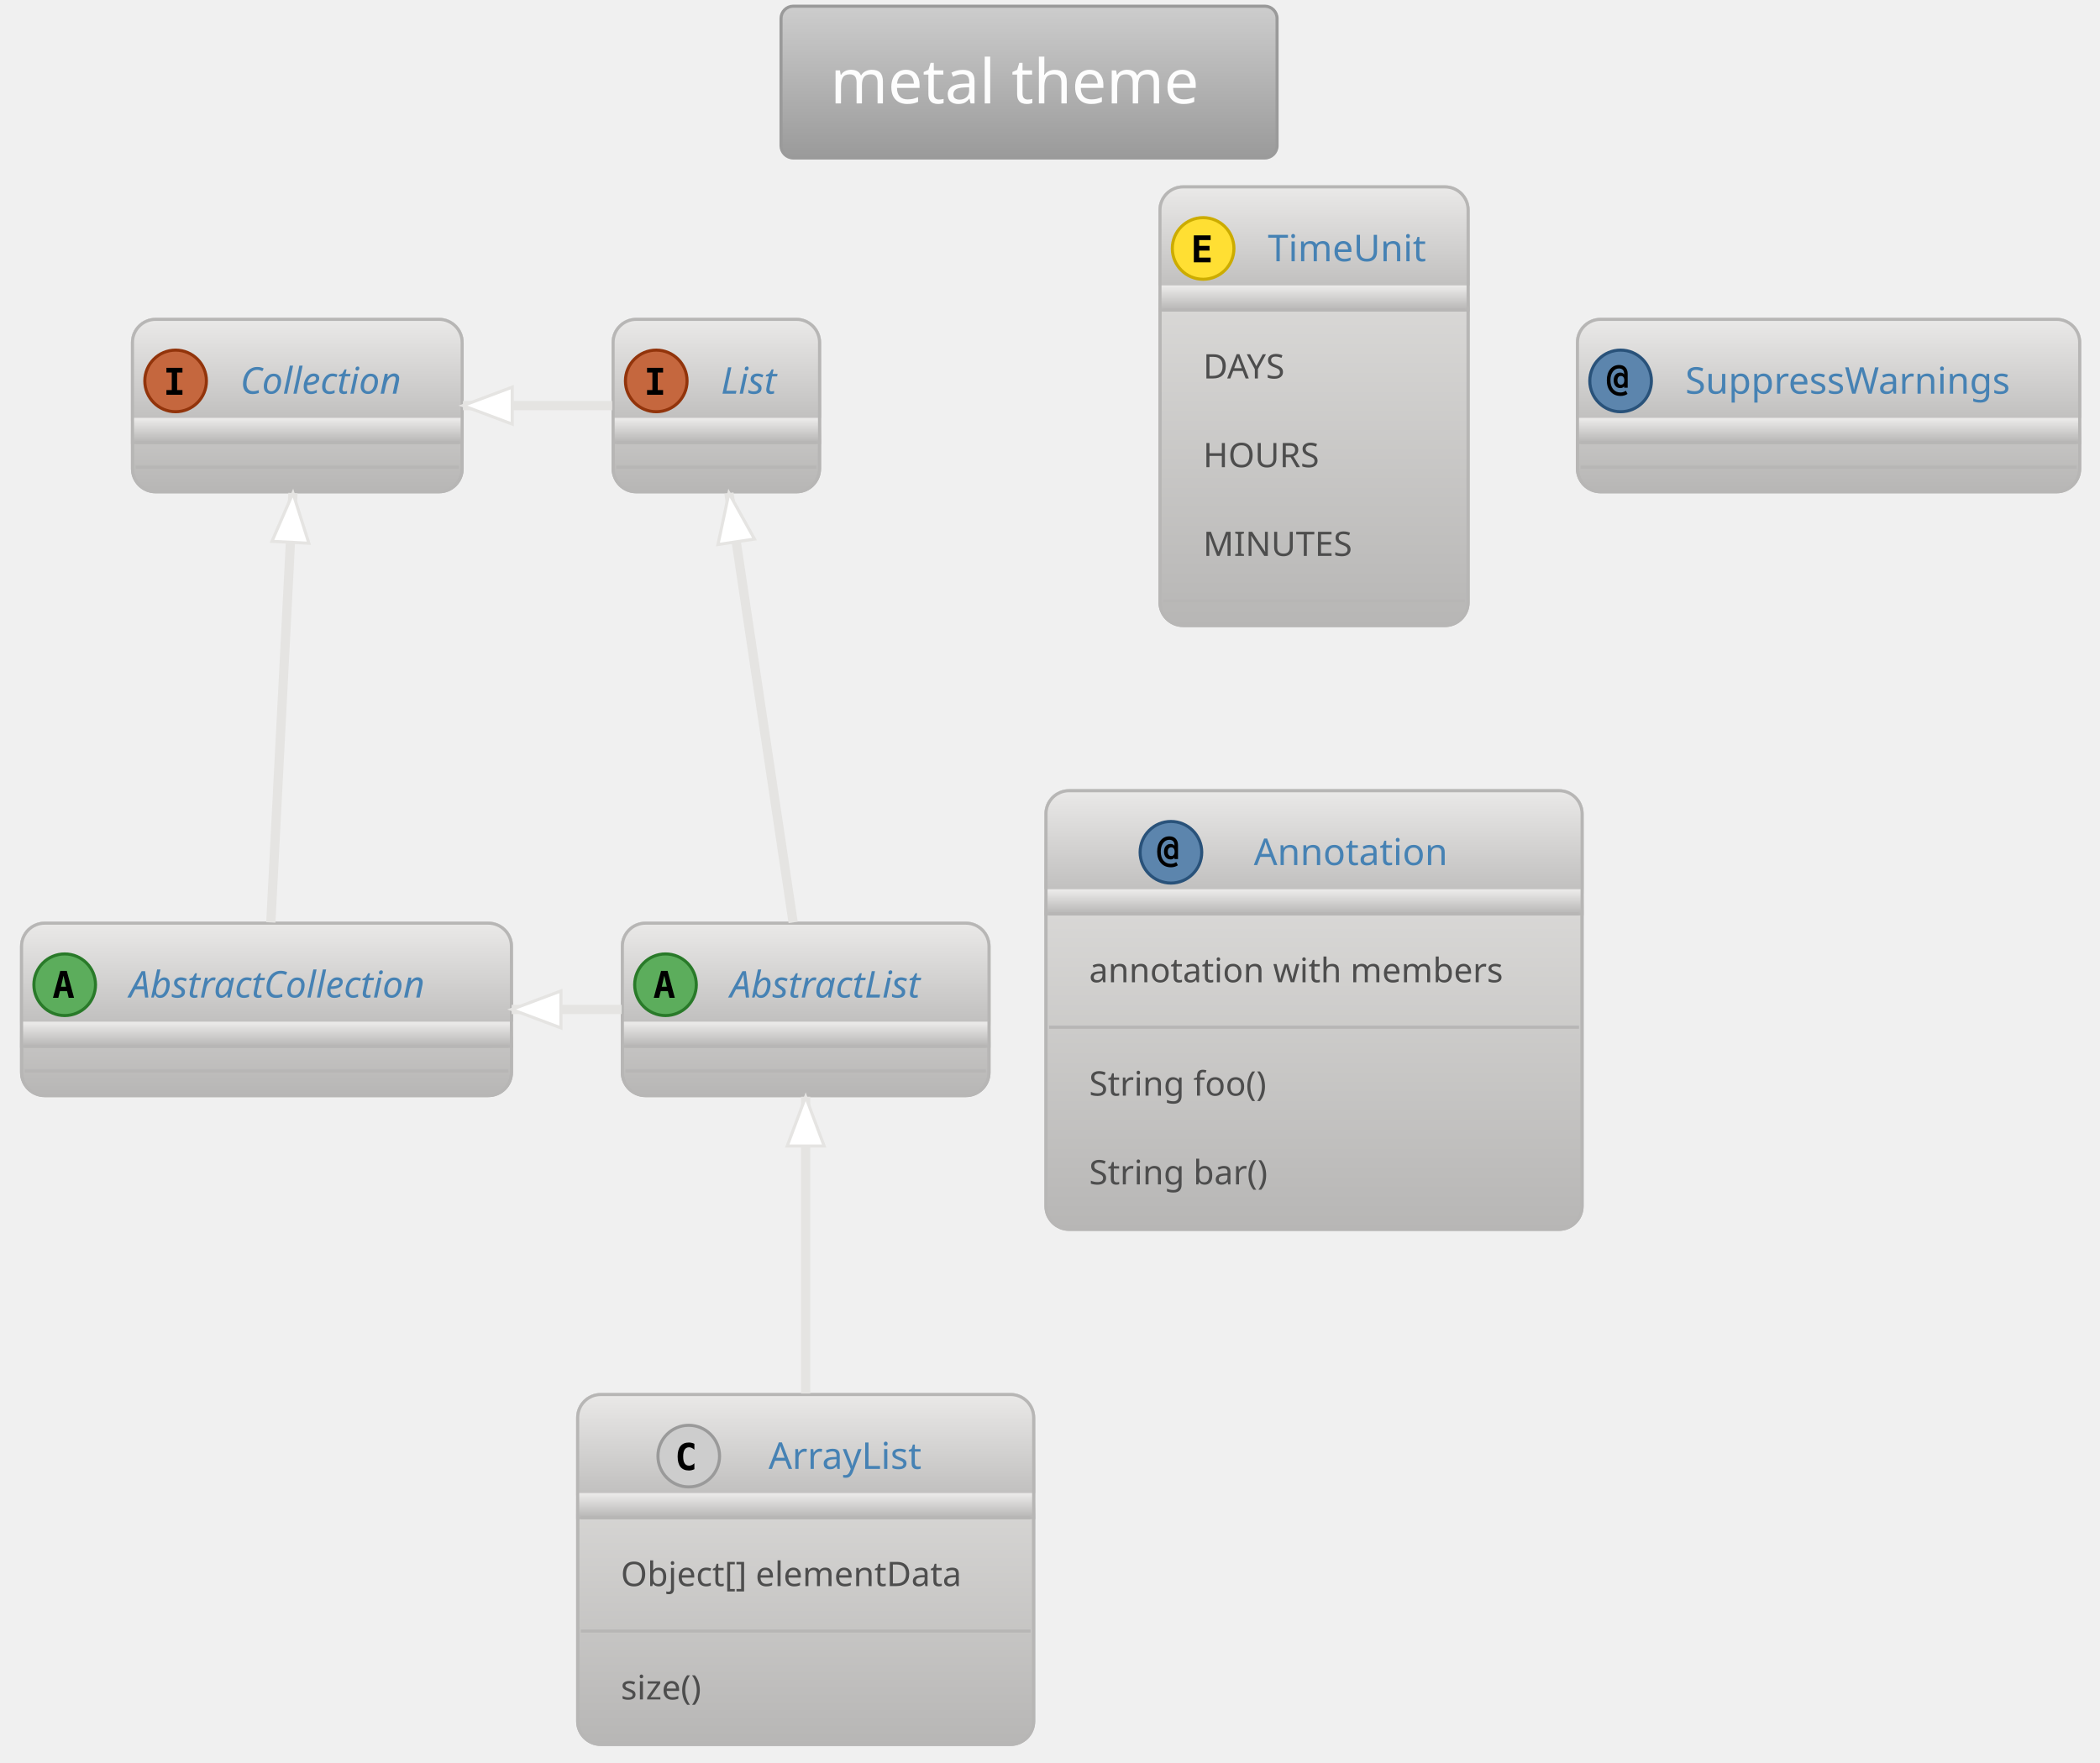
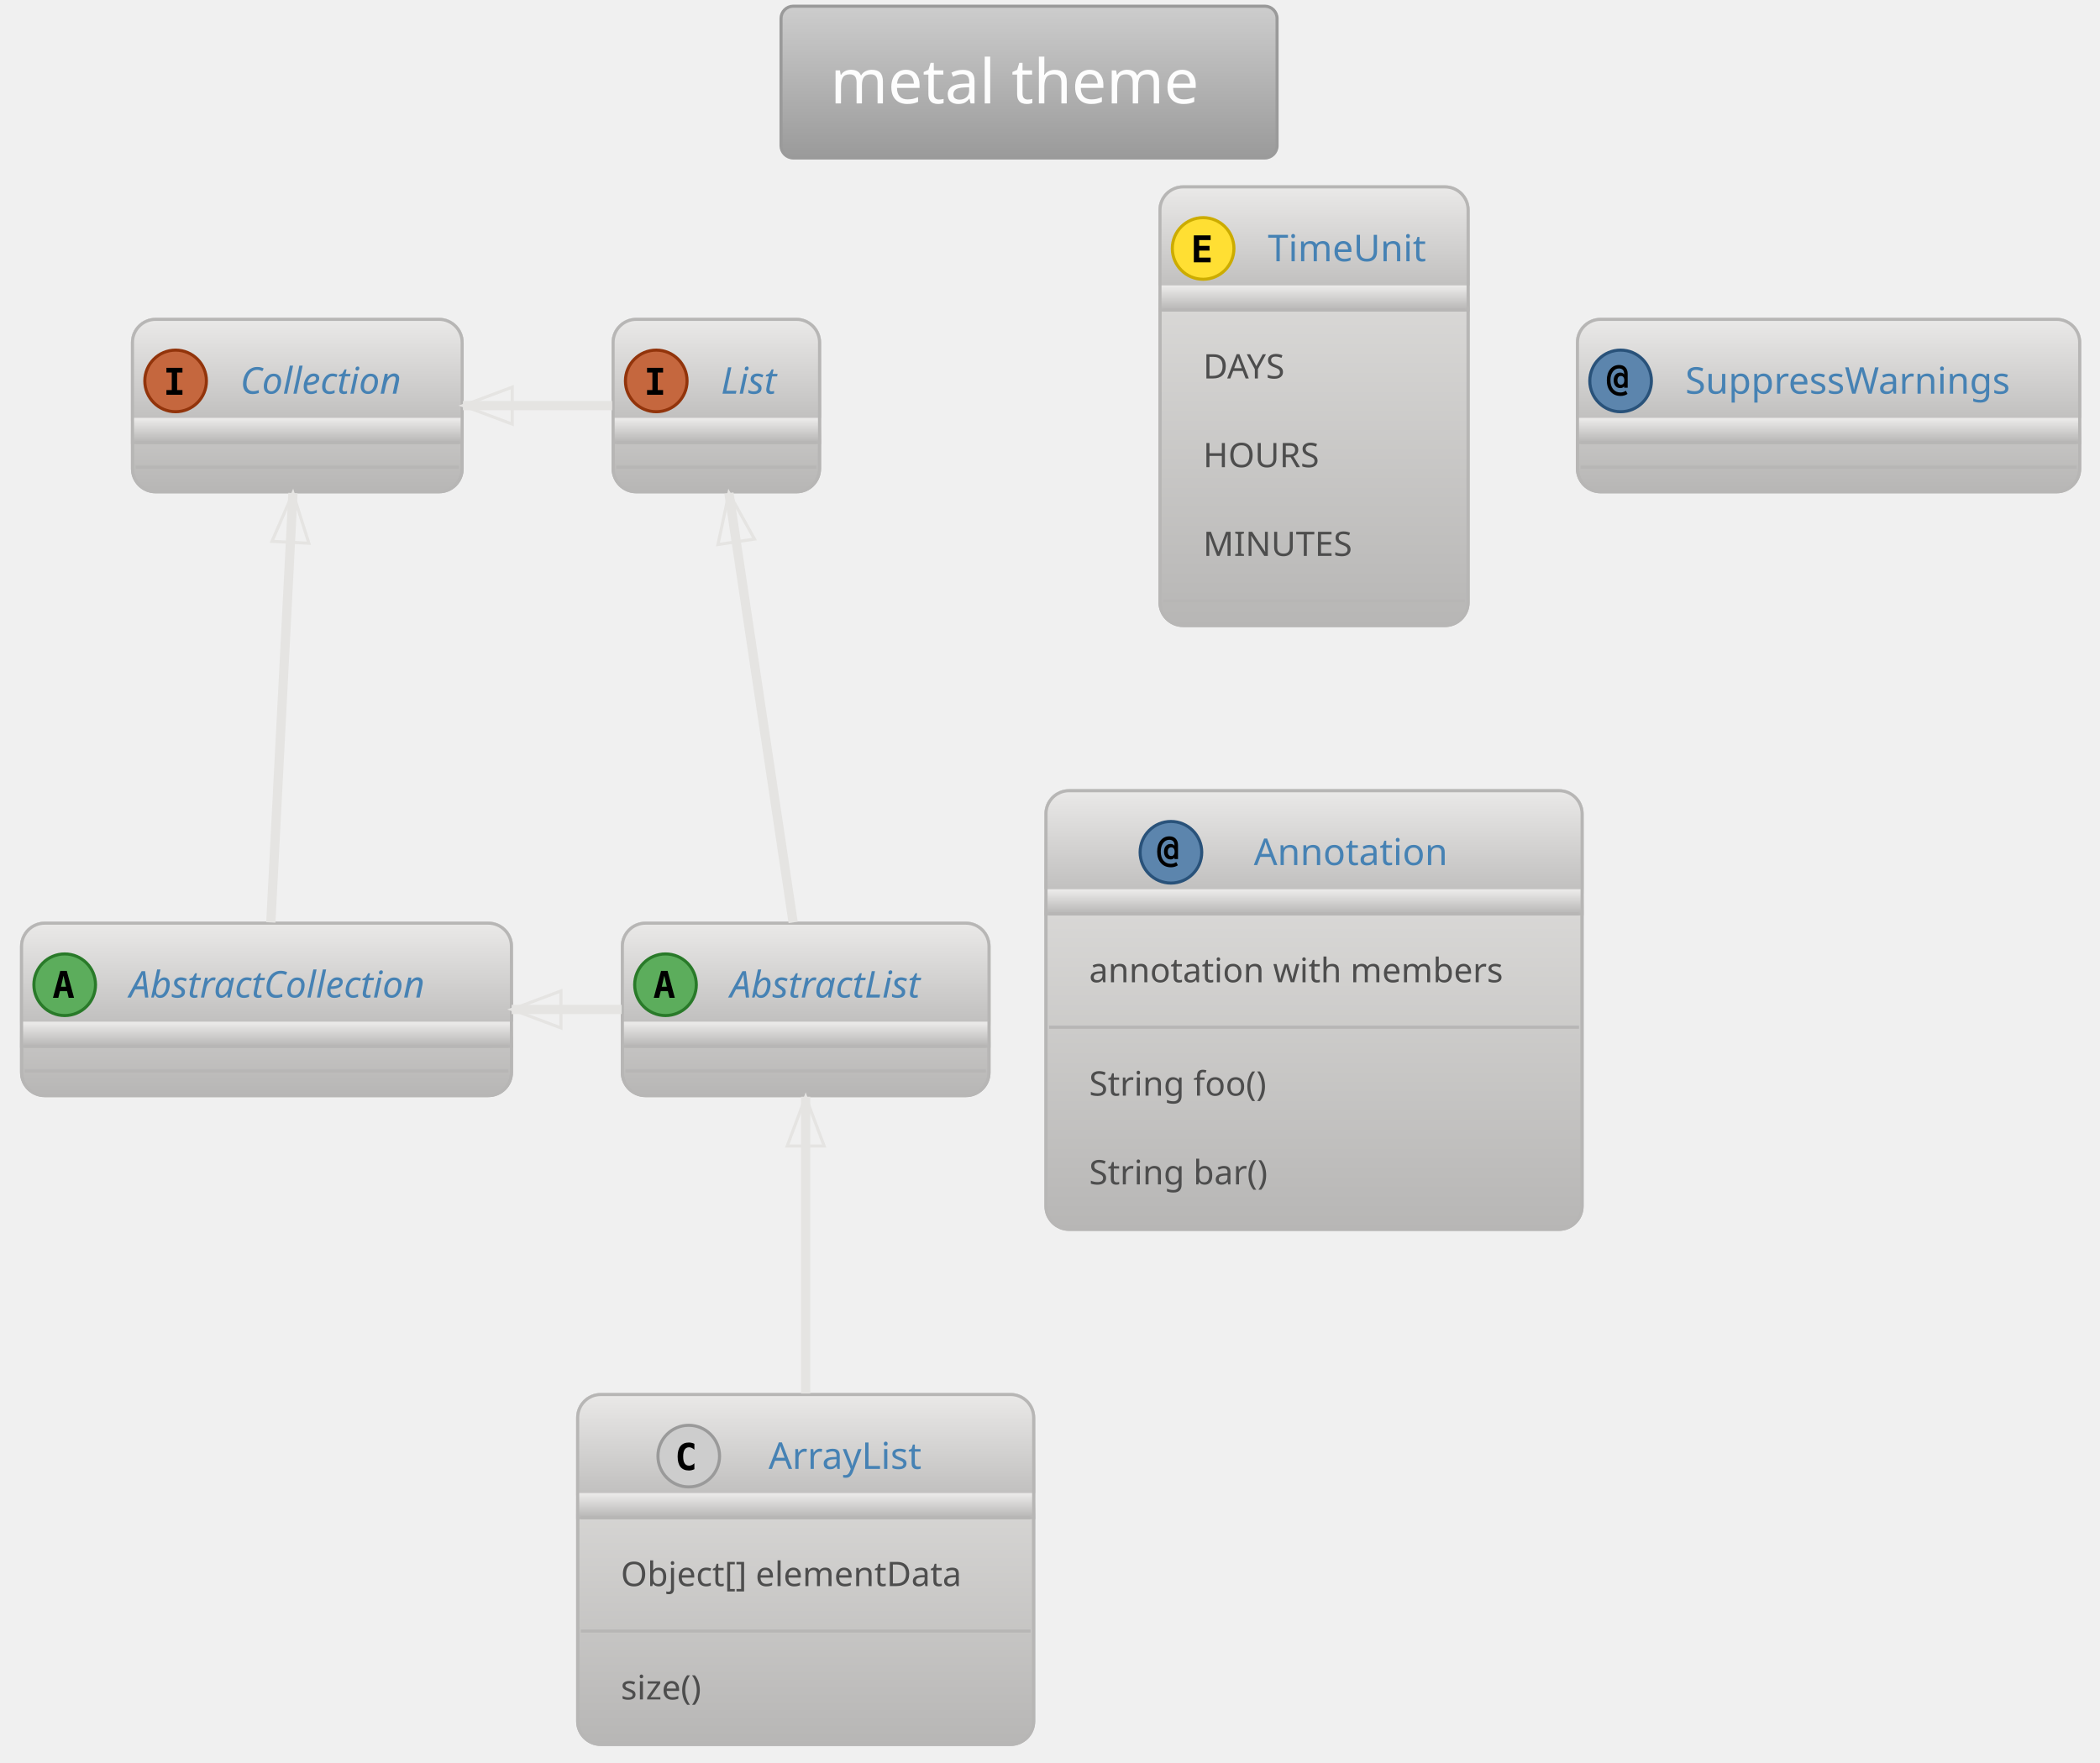
<svg xmlns="http://www.w3.org/2000/svg" contentScriptType="application/ecmascript" contentStyleType="text/css" height="596.875px" preserveAspectRatio="none" style="width:710px;height:596px;background:#00000000;" version="1.1" viewBox="0 0 710 596" width="710.417px" zoomAndPan="magnify">
  <defs>
    <linearGradient id="g17xhct2xm0voe0" x1="50%" x2="50%" y1="0%" y2="100%">
      <stop offset="0%" stop-color="#CDCDCD" />
      <stop offset="100%" stop-color="#9A9A9A" />
    </linearGradient>
    <linearGradient id="g17xhct2xm0voe1" x1="50%" x2="50%" y1="0%" y2="100%">
      <stop offset="0%" stop-color="#E5E4E2" />
      <stop offset="100%" stop-color="#B7B6B5" />
    </linearGradient>
    <linearGradient id="g17xhct2xm0voe2" x1="50%" x2="50%" y1="0%" y2="100%">
      <stop offset="0%" stop-color="#EAE9E8" />
      <stop offset="100%" stop-color="#B7B6B5" />
    </linearGradient>
  </defs>
  <g>
    <rect fill="url(#g17xhct2xm0voe0)" height="51.335" rx="4.167" ry="4.167" style="stroke:#9A9A9A;stroke-width:1.042;" width="167.708" x="264.062" y="2.083" />
    <text fill="#FDFDFD" font-family="Verdana" font-size="20.833" lengthAdjust="spacing" textLength="134.375" x="280.729" y="34.963">metal theme</text>
    <rect codeLine="7" fill="url(#g17xhct2xm0voe1)" height="58.301" id="AbstractList" rx="7.812" ry="7.812" style="stroke:#B7B6B5;stroke-width:1.042;" width="123.958" x="210.417" y="312.15" />
    <rect fill="url(#g17xhct2xm0voe2)" height="41.634" rx="7.812" ry="7.812" style="stroke:url(#g17xhct2xm0voe2);stroke-width:1.042;" width="123.958" x="210.417" y="312.15" />
    <rect fill="url(#g17xhct2xm0voe2)" height="7.812" style="stroke:url(#g17xhct2xm0voe2);stroke-width:1.042;" width="123.958" x="210.417" y="345.972" />
    <rect codeLine="7" fill="none" height="58.301" id="AbstractList" rx="7.812" ry="7.812" style="stroke:#B7B6B5;stroke-width:1.042;" width="123.958" x="210.417" y="312.15" />
    <ellipse cx="225" cy="332.967" fill="#5CAD5C" rx="10.417" ry="10.417" style="stroke:#297A29;stroke-width:1.042;" />
    <path d="M224.593,329.923 L223.747,333.651 L225.456,333.651 L224.593,329.923 Z M223.503,328.28 L225.7,328.28 L228.158,337.394 L226.351,337.394 L225.798,335.148 L223.389,335.148 L222.835,337.394 L221.029,337.394 L223.503,328.28 Z " fill="#000000" />
    <text fill="#4682B4" font-family="Verdana" font-size="12.5" font-style="italic" lengthAdjust="spacing" textLength="76.042" x="246.875" y="337.295">AbstractList</text>
    <line style="stroke:#B7B6B5;stroke-width:1.042;" x1="211.458" x2="333.333" y1="353.784" y2="353.784" />
    <line style="stroke:#B7B6B5;stroke-width:1.042;" x1="211.458" x2="333.333" y1="362.118" y2="362.118" />
    <rect codeLine="8" fill="url(#g17xhct2xm0voe1)" height="58.301" id="AbstractCollection" rx="7.812" ry="7.812" style="stroke:#B7B6B5;stroke-width:1.042;" width="165.625" x="7.292" y="312.15" />
    <rect fill="url(#g17xhct2xm0voe2)" height="41.634" rx="7.812" ry="7.812" style="stroke:url(#g17xhct2xm0voe2);stroke-width:1.042;" width="165.625" x="7.292" y="312.15" />
    <rect fill="url(#g17xhct2xm0voe2)" height="7.812" style="stroke:url(#g17xhct2xm0voe2);stroke-width:1.042;" width="165.625" x="7.292" y="345.972" />
    <rect codeLine="8" fill="none" height="58.301" id="AbstractCollection" rx="7.812" ry="7.812" style="stroke:#B7B6B5;stroke-width:1.042;" width="165.625" x="7.292" y="312.15" />
    <ellipse cx="21.875" cy="332.967" fill="#5CAD5C" rx="10.417" ry="10.417" style="stroke:#297A29;stroke-width:1.042;" />
    <path d="M21.468,329.923 L20.622,333.651 L22.331,333.651 L21.468,329.923 Z M20.378,328.28 L22.575,328.28 L25.033,337.394 L23.226,337.394 L22.672,335.148 L20.264,335.148 L19.71,337.394 L17.904,337.394 L20.378,328.28 Z " fill="#000000" />
    <text fill="#4682B4" font-family="Verdana" font-size="12.5" font-style="italic" lengthAdjust="spacing" textLength="117.708" x="43.75" y="337.295">AbstractCollection</text>
    <line style="stroke:#B7B6B5;stroke-width:1.042;" x1="8.333" x2="171.875" y1="353.784" y2="353.784" />
    <line style="stroke:#B7B6B5;stroke-width:1.042;" x1="8.333" x2="171.875" y1="362.118" y2="362.118" />
    <rect codeLine="9" fill="url(#g17xhct2xm0voe1)" height="58.301" id="List" rx="7.812" ry="7.812" style="stroke:#B7B6B5;stroke-width:1.042;" width="69.792" x="207.292" y="107.983" />
    <rect fill="url(#g17xhct2xm0voe2)" height="41.634" rx="7.812" ry="7.812" style="stroke:url(#g17xhct2xm0voe2);stroke-width:1.042;" width="69.792" x="207.292" y="107.983" />
    <rect fill="url(#g17xhct2xm0voe2)" height="7.812" style="stroke:url(#g17xhct2xm0voe2);stroke-width:1.042;" width="69.792" x="207.292" y="141.805" />
    <rect codeLine="9" fill="none" height="58.301" id="List" rx="7.812" ry="7.812" style="stroke:#B7B6B5;stroke-width:1.042;" width="69.792" x="207.292" y="107.983" />
    <ellipse cx="221.875" cy="128.8" fill="#C5673E" rx="10.417" ry="10.417" style="stroke:#92340B;stroke-width:1.042;" />
    <path d="M218.766,125.968 L218.766,124.373 L224.186,124.373 L224.186,125.968 L222.38,125.968 L222.38,131.893 L224.186,131.893 L224.186,133.488 L218.766,133.488 L218.766,131.893 L220.573,131.893 L220.573,125.968 L218.766,125.968 Z " fill="#000000" />
    <text fill="#4682B4" font-family="Verdana" font-size="12.5" font-style="italic" lengthAdjust="spacing" textLength="21.875" x="243.75" y="133.128">List</text>
    <line style="stroke:#B7B6B5;stroke-width:1.042;" x1="208.333" x2="276.042" y1="149.618" y2="149.618" />
    <line style="stroke:#B7B6B5;stroke-width:1.042;" x1="208.333" x2="276.042" y1="157.951" y2="157.951" />
    <rect codeLine="10" fill="url(#g17xhct2xm0voe1)" height="58.301" id="Collection" rx="7.812" ry="7.812" style="stroke:#B7B6B5;stroke-width:1.042;" width="111.458" x="44.792" y="107.983" />
    <rect fill="url(#g17xhct2xm0voe2)" height="41.634" rx="7.812" ry="7.812" style="stroke:url(#g17xhct2xm0voe2);stroke-width:1.042;" width="111.458" x="44.792" y="107.983" />
    <rect fill="url(#g17xhct2xm0voe2)" height="7.812" style="stroke:url(#g17xhct2xm0voe2);stroke-width:1.042;" width="111.458" x="44.792" y="141.805" />
    <rect codeLine="10" fill="none" height="58.301" id="Collection" rx="7.812" ry="7.812" style="stroke:#B7B6B5;stroke-width:1.042;" width="111.458" x="44.792" y="107.983" />
    <ellipse cx="59.375" cy="128.8" fill="#C5673E" rx="10.417" ry="10.417" style="stroke:#92340B;stroke-width:1.042;" />
    <path d="M56.266,125.968 L56.266,124.373 L61.686,124.373 L61.686,125.968 L59.88,125.968 L59.88,131.893 L61.686,131.893 L61.686,133.488 L56.266,133.488 L56.266,131.893 L58.073,131.893 L58.073,125.968 L56.266,125.968 Z " fill="#000000" />
    <text fill="#4682B4" font-family="Verdana" font-size="12.5" font-style="italic" lengthAdjust="spacing" textLength="63.542" x="81.25" y="133.128">Collection</text>
    <line style="stroke:#B7B6B5;stroke-width:1.042;" x1="45.833" x2="155.208" y1="149.618" y2="149.618" />
    <line style="stroke:#B7B6B5;stroke-width:1.042;" x1="45.833" x2="155.208" y1="157.951" y2="157.951" />
    <rect codeLine="19" fill="url(#g17xhct2xm0voe1)" height="118.311" id="ArrayList" rx="7.812" ry="7.812" style="stroke:#B7B6B5;stroke-width:1.042;" width="154.167" x="195.312" y="471.525" />
    <rect fill="url(#g17xhct2xm0voe2)" height="41.634" rx="7.812" ry="7.812" style="stroke:url(#g17xhct2xm0voe2);stroke-width:1.042;" width="154.167" x="195.312" y="471.525" />
    <rect fill="url(#g17xhct2xm0voe2)" height="7.812" style="stroke:url(#g17xhct2xm0voe2);stroke-width:1.042;" width="154.167" x="195.312" y="505.347" />
    <rect codeLine="19" fill="none" height="118.311" id="ArrayList" rx="7.812" ry="7.812" style="stroke:#B7B6B5;stroke-width:1.042;" width="154.167" x="195.312" y="471.525" />
    <ellipse cx="232.865" cy="492.342" fill="#CDCDCD" rx="10.417" ry="10.417" style="stroke:#9A9A9A;stroke-width:1.042;" />
    <path d="M234.769,496.769 Q234.346,496.981 233.874,497.095 Q233.402,497.209 232.897,497.209 Q231.042,497.209 230.065,496.004 Q229.105,494.784 229.105,492.489 Q229.105,490.177 230.065,488.973 Q231.042,487.752 232.897,487.752 Q233.402,487.752 233.874,487.866 Q234.362,487.964 234.769,488.192 L234.769,490.194 Q234.313,489.771 233.874,489.575 Q233.434,489.364 232.978,489.364 Q231.986,489.364 231.481,490.161 Q230.977,490.942 230.977,492.489 Q230.977,494.019 231.481,494.8 Q231.986,495.581 232.978,495.581 Q233.434,495.581 233.874,495.386 Q234.313,495.19 234.769,494.767 L234.769,496.769 Z " fill="#000000" />
    <text fill="#4682B4" font-family="Verdana" font-size="12.5" lengthAdjust="spacing" textLength="55.208" x="259.844" y="496.67">ArrayList</text>
    <line style="stroke:#B7B6B5;stroke-width:1.042;" x1="196.354" x2="348.438" y1="513.159" y2="513.159" />
    <text fill="#4D4D4D" font-family="Verdana" font-size="11.458" lengthAdjust="spacing" textLength="125" x="209.896" y="536.295">Object[] elementData</text>
    <line style="stroke:#B7B6B5;stroke-width:1.042;" x1="196.354" x2="348.438" y1="551.497" y2="551.497" />
    <text fill="#4D4D4D" font-family="Verdana" font-size="11.458" lengthAdjust="spacing" textLength="31.25" x="209.896" y="574.633">size()</text>
    <rect codeLine="24" fill="url(#g17xhct2xm0voe1)" height="148.315" id="TimeUnit" rx="7.812" ry="7.812" style="stroke:#B7B6B5;stroke-width:1.042;" width="104.167" x="392.188" y="63.192" />
    <rect fill="url(#g17xhct2xm0voe2)" height="41.634" rx="7.812" ry="7.812" style="stroke:url(#g17xhct2xm0voe2);stroke-width:1.042;" width="104.167" x="392.188" y="63.192" />
    <rect fill="url(#g17xhct2xm0voe2)" height="7.812" style="stroke:url(#g17xhct2xm0voe2);stroke-width:1.042;" width="104.167" x="392.188" y="97.013" />
    <rect codeLine="24" fill="none" height="148.315" id="TimeUnit" rx="7.812" ry="7.812" style="stroke:#B7B6B5;stroke-width:1.042;" width="104.167" x="392.188" y="63.192" />
    <ellipse cx="406.771" cy="84.009" fill="#FFDF33" rx="10.417" ry="10.417" style="stroke:#CCAC00;stroke-width:1.042;" />
    <path d="M409.31,88.696 L403.63,88.696 L403.63,79.582 L409.31,79.582 L409.31,81.177 L405.436,81.177 L405.436,83.13 L408.935,83.13 L408.935,84.725 L405.436,84.725 L405.436,87.101 L409.31,87.101 L409.31,88.696 Z " fill="#000000" />
    <text fill="#4682B4" font-family="Verdana" font-size="12.5" lengthAdjust="spacing" textLength="56.25" x="428.646" y="88.336">TimeUnit</text>
    <line style="stroke:#B7B6B5;stroke-width:1.042;" x1="393.229" x2="495.312" y1="104.826" y2="104.826" />
    <text fill="#4D4D4D" font-family="Verdana" font-size="11.458" lengthAdjust="spacing" textLength="31.25" x="406.771" y="127.962">DAYS</text>
    <text fill="#4D4D4D" font-family="Verdana" font-size="11.458" lengthAdjust="spacing" textLength="41.667" x="406.771" y="157.967">HOURS</text>
    <text fill="#4D4D4D" font-family="Verdana" font-size="11.458" lengthAdjust="spacing" textLength="52.083" x="406.771" y="187.971">MINUTES</text>
    <line style="stroke:#B7B6B5;stroke-width:1.042;" x1="393.229" x2="495.312" y1="203.174" y2="203.174" />
    <rect codeLine="30" fill="url(#g17xhct2xm0voe1)" height="58.301" id="SuppressWarnings" rx="7.812" ry="7.812" style="stroke:#B7B6B5;stroke-width:1.042;" width="169.792" x="533.333" y="107.983" />
    <rect fill="url(#g17xhct2xm0voe2)" height="41.634" rx="7.812" ry="7.812" style="stroke:url(#g17xhct2xm0voe2);stroke-width:1.042;" width="169.792" x="533.333" y="107.983" />
    <rect fill="url(#g17xhct2xm0voe2)" height="7.812" style="stroke:url(#g17xhct2xm0voe2);stroke-width:1.042;" width="169.792" x="533.333" y="141.805" />
    <rect codeLine="30" fill="none" height="58.301" id="SuppressWarnings" rx="7.812" ry="7.812" style="stroke:#B7B6B5;stroke-width:1.042;" width="169.792" x="533.333" y="107.983" />
    <ellipse cx="547.917" cy="128.8" fill="#5C85AD" rx="10.417" ry="10.417" style="stroke:#29527A;stroke-width:1.042;" />
    <path d="M549.17,128.605 Q549.17,127.905 548.861,127.515 Q548.551,127.124 547.998,127.124 Q547.461,127.124 547.152,127.515 Q546.842,127.905 546.842,128.605 Q546.842,129.289 547.152,129.679 Q547.461,130.07 547.998,130.07 Q548.551,130.07 548.861,129.679 Q549.17,129.289 549.17,128.605 Z M550.309,131.095 L549.105,131.095 L549.105,130.607 Q548.877,130.916 548.551,131.079 Q548.242,131.226 547.803,131.226 Q546.81,131.226 546.191,130.509 Q545.573,129.777 545.573,128.605 Q545.573,127.417 546.175,126.701 Q546.794,125.985 547.803,125.985 Q548.242,125.985 548.568,126.131 Q548.893,126.278 549.105,126.571 L549.105,126.326 Q549.105,125.496 548.649,125.041 Q548.193,124.585 547.363,124.585 Q546.094,124.585 545.28,125.708 Q544.482,126.815 544.482,128.605 Q544.482,130.477 545.41,131.6 Q546.338,132.707 547.884,132.707 Q548.372,132.707 548.828,132.56 Q549.284,132.414 549.707,132.121 L550.26,133.195 Q549.772,133.537 549.186,133.7 Q548.6,133.879 547.949,133.879 Q545.801,133.879 544.531,132.446 Q543.262,131.03 543.262,128.605 Q543.262,126.245 544.401,124.829 Q545.557,123.413 547.428,123.413 Q548.763,123.413 549.528,124.211 Q550.309,125.008 550.309,126.408 L550.309,131.095 Z " fill="#000000" />
    <text fill="#4682B4" font-family="Verdana" font-size="12.5" lengthAdjust="spacing" textLength="121.875" x="569.792" y="133.128">SuppressWarnings</text>
    <line style="stroke:#B7B6B5;stroke-width:1.042;" x1="534.375" x2="702.083" y1="149.618" y2="149.618" />
    <line style="stroke:#B7B6B5;stroke-width:1.042;" x1="534.375" x2="702.083" y1="157.951" y2="157.951" />
    <rect codeLine="32" fill="url(#g17xhct2xm0voe1)" height="148.315" id="Annotation" rx="7.812" ry="7.812" style="stroke:#B7B6B5;stroke-width:1.042;" width="181.25" x="353.646" y="267.358" />
    <rect fill="url(#g17xhct2xm0voe2)" height="41.634" rx="7.812" ry="7.812" style="stroke:url(#g17xhct2xm0voe2);stroke-width:1.042;" width="181.25" x="353.646" y="267.358" />
    <rect fill="url(#g17xhct2xm0voe2)" height="7.812" style="stroke:url(#g17xhct2xm0voe2);stroke-width:1.042;" width="181.25" x="353.646" y="301.18" />
    <rect codeLine="32" fill="none" height="148.315" id="Annotation" rx="7.812" ry="7.812" style="stroke:#B7B6B5;stroke-width:1.042;" width="181.25" x="353.646" y="267.358" />
    <ellipse cx="395.885" cy="288.175" fill="#5C85AD" rx="10.417" ry="10.417" style="stroke:#29527A;stroke-width:1.042;" />
    <path d="M397.139,287.98 Q397.139,287.28 396.829,286.89 Q396.52,286.499 395.967,286.499 Q395.43,286.499 395.12,286.89 Q394.811,287.28 394.811,287.98 Q394.811,288.664 395.12,289.054 Q395.43,289.445 395.967,289.445 Q396.52,289.445 396.829,289.054 Q397.139,288.664 397.139,287.98 Z M398.278,290.47 L397.074,290.47 L397.074,289.982 Q396.846,290.291 396.52,290.454 Q396.211,290.601 395.772,290.601 Q394.779,290.601 394.16,289.884 Q393.542,289.152 393.542,287.98 Q393.542,286.792 394.144,286.076 Q394.762,285.36 395.772,285.36 Q396.211,285.36 396.536,285.506 Q396.862,285.653 397.074,285.946 L397.074,285.702 Q397.074,284.871 396.618,284.416 Q396.162,283.96 395.332,283.96 Q394.062,283.96 393.249,285.083 Q392.451,286.19 392.451,287.98 Q392.451,289.852 393.379,290.975 Q394.307,292.082 395.853,292.082 Q396.341,292.082 396.797,291.935 Q397.253,291.789 397.676,291.496 L398.229,292.57 Q397.741,292.912 397.155,293.075 Q396.569,293.254 395.918,293.254 Q393.769,293.254 392.5,291.821 Q391.231,290.405 391.231,287.98 Q391.231,285.62 392.37,284.204 Q393.525,282.788 395.397,282.788 Q396.732,282.788 397.497,283.586 Q398.278,284.383 398.278,285.783 L398.278,290.47 Z " fill="#000000" />
    <text fill="#4682B4" font-family="Verdana" font-size="12.5" lengthAdjust="spacing" textLength="71.875" x="423.906" y="292.503">Annotation</text>
    <line style="stroke:#B7B6B5;stroke-width:1.042;" x1="354.688" x2="533.854" y1="308.993" y2="308.993" />
    <text fill="#4D4D4D" font-family="Verdana" font-size="11.458" lengthAdjust="spacing" textLength="152.083" x="368.229" y="332.128">annotation with members</text>
    <line style="stroke:#B7B6B5;stroke-width:1.042;" x1="354.688" x2="533.854" y1="347.331" y2="347.331" />
    <text fill="#4D4D4D" font-family="Verdana" font-size="11.458" lengthAdjust="spacing" textLength="66.667" x="368.229" y="370.467">String foo()</text>
    <text fill="#4D4D4D" font-family="Verdana" font-size="11.458" lengthAdjust="spacing" textLength="67.708" x="368.229" y="400.471">String bar()</text>
    <path d="M246.452,166.717 C252.209,205.231 262.407,273.456 268.154,311.895 " fill="none" style="stroke:#E5E4E2;stroke-width:3.125;" />
-     <polygon fill="#FFFFFF" points="246.452,166.717,242.734,184.124,255.097,182.276,246.452,166.717" style="stroke:#E5E4E2;stroke-width:1.042;" />
+     <polygon points="246.452,166.717,242.734,184.124,255.097,182.276,246.452,166.717" style="stroke:#E5E4E2;stroke-width:1.042;fill:none;" />
    <path d="M99.05,166.717 C97.065,205.231 93.549,273.456 91.567,311.895 " fill="none" style="stroke:#E5E4E2;stroke-width:3.125;" />
-     <polygon fill="#FFFFFF" points="99.05,166.717,91.951,183.04,104.434,183.683,99.05,166.717" style="stroke:#E5E4E2;stroke-width:1.042;" />
+     <polygon points="99.05,166.717,91.951,183.04,104.434,183.683,99.05,166.717" style="stroke:#E5E4E2;stroke-width:1.042;fill:none;" />
    <path d="M156.511,137.15 C173.526,137.15 191.737,137.15 206.975,137.15 " fill="none" style="stroke:#E5E4E2;stroke-width:3.125;" />
-     <polygon fill="#FFFFFF" points="156.511,137.15,173.178,143.4,173.178,130.9,156.511,137.15" style="stroke:#E5E4E2;stroke-width:1.042;" />
+     <polygon points="156.511,137.15,173.178,143.4,173.178,130.9,156.511,137.15" style="stroke:#E5E4E2;stroke-width:1.042;fill:none;" />
    <path d="M172.982,341.317 C185.491,341.317 198.21,341.317 210.185,341.317 " fill="none" style="stroke:#E5E4E2;stroke-width:3.125;" />
-     <polygon fill="#FFFFFF" points="172.982,341.317,189.649,347.567,189.649,335.067,172.982,341.317" style="stroke:#E5E4E2;stroke-width:1.042;" />
+     <polygon points="172.982,341.317,189.649,347.567,189.649,335.067,172.982,341.317" style="stroke:#E5E4E2;stroke-width:1.042;fill:none;" />
    <path d="M272.396,370.836 C272.396,397.369 272.396,437.751 272.396,471.181 " fill="none" style="stroke:#E5E4E2;stroke-width:3.125;" />
-     <polygon fill="#FFFFFF" points="272.396,370.836,266.146,387.502,278.646,387.502,272.396,370.836" style="stroke:#E5E4E2;stroke-width:1.042;" />
+     <polygon points="272.396,370.836,266.146,387.502,278.646,387.502,272.396,370.836" style="stroke:#E5E4E2;stroke-width:1.042;fill:none;" />
  </g>
</svg>
